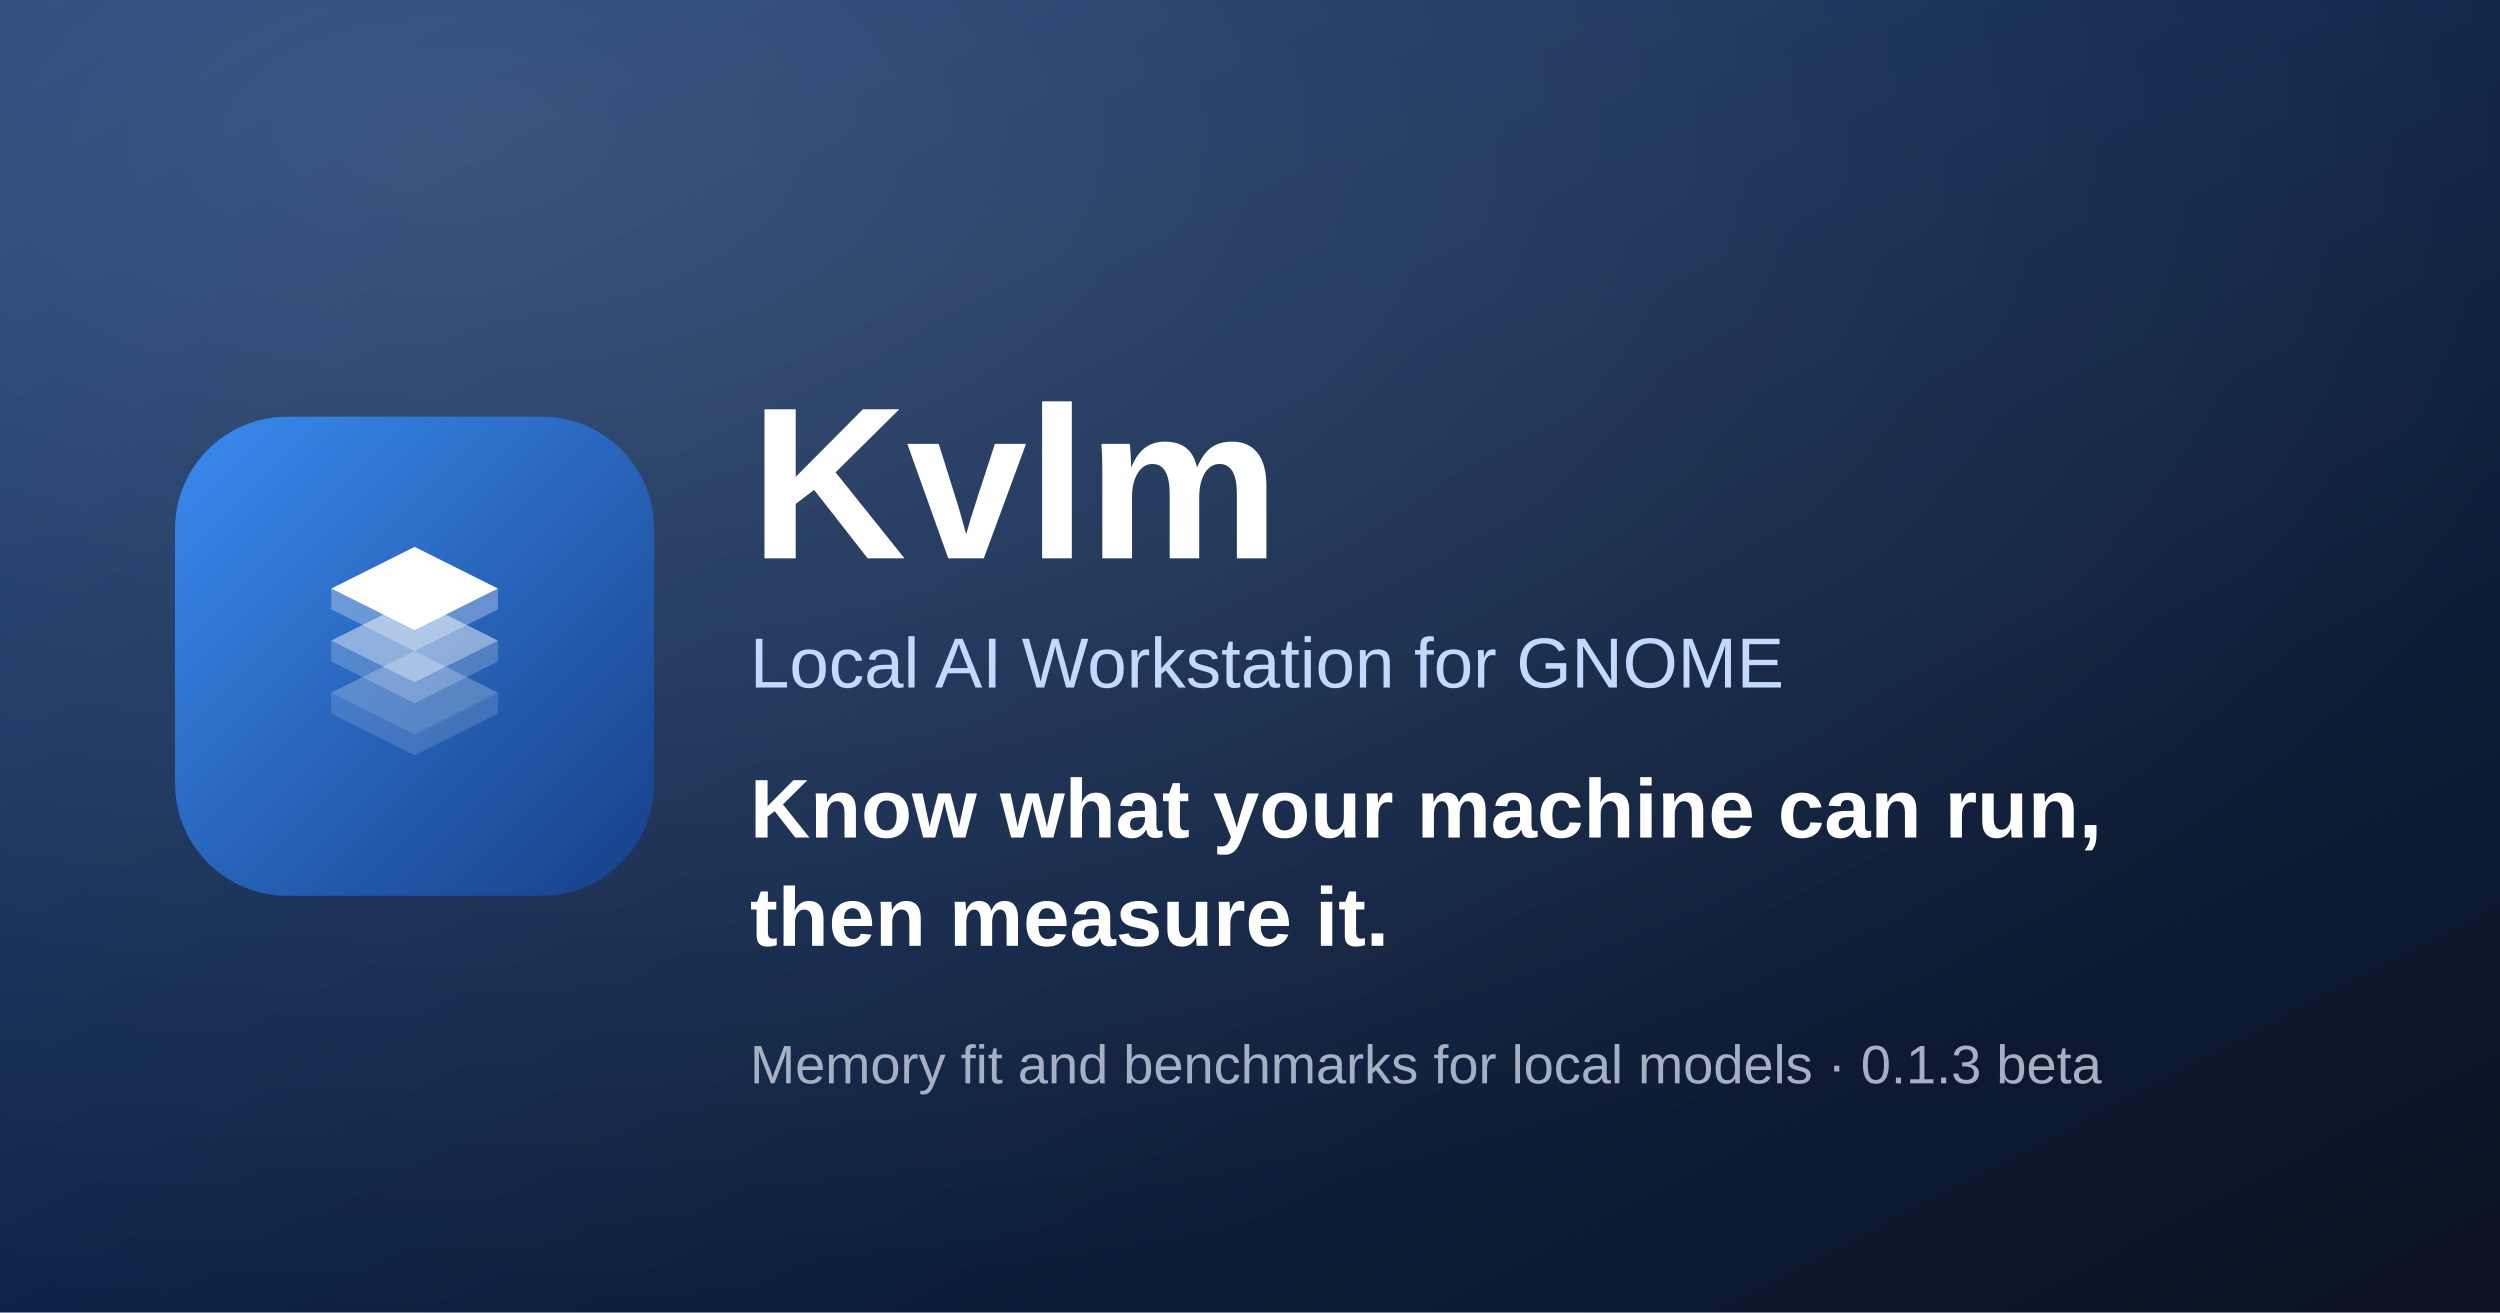
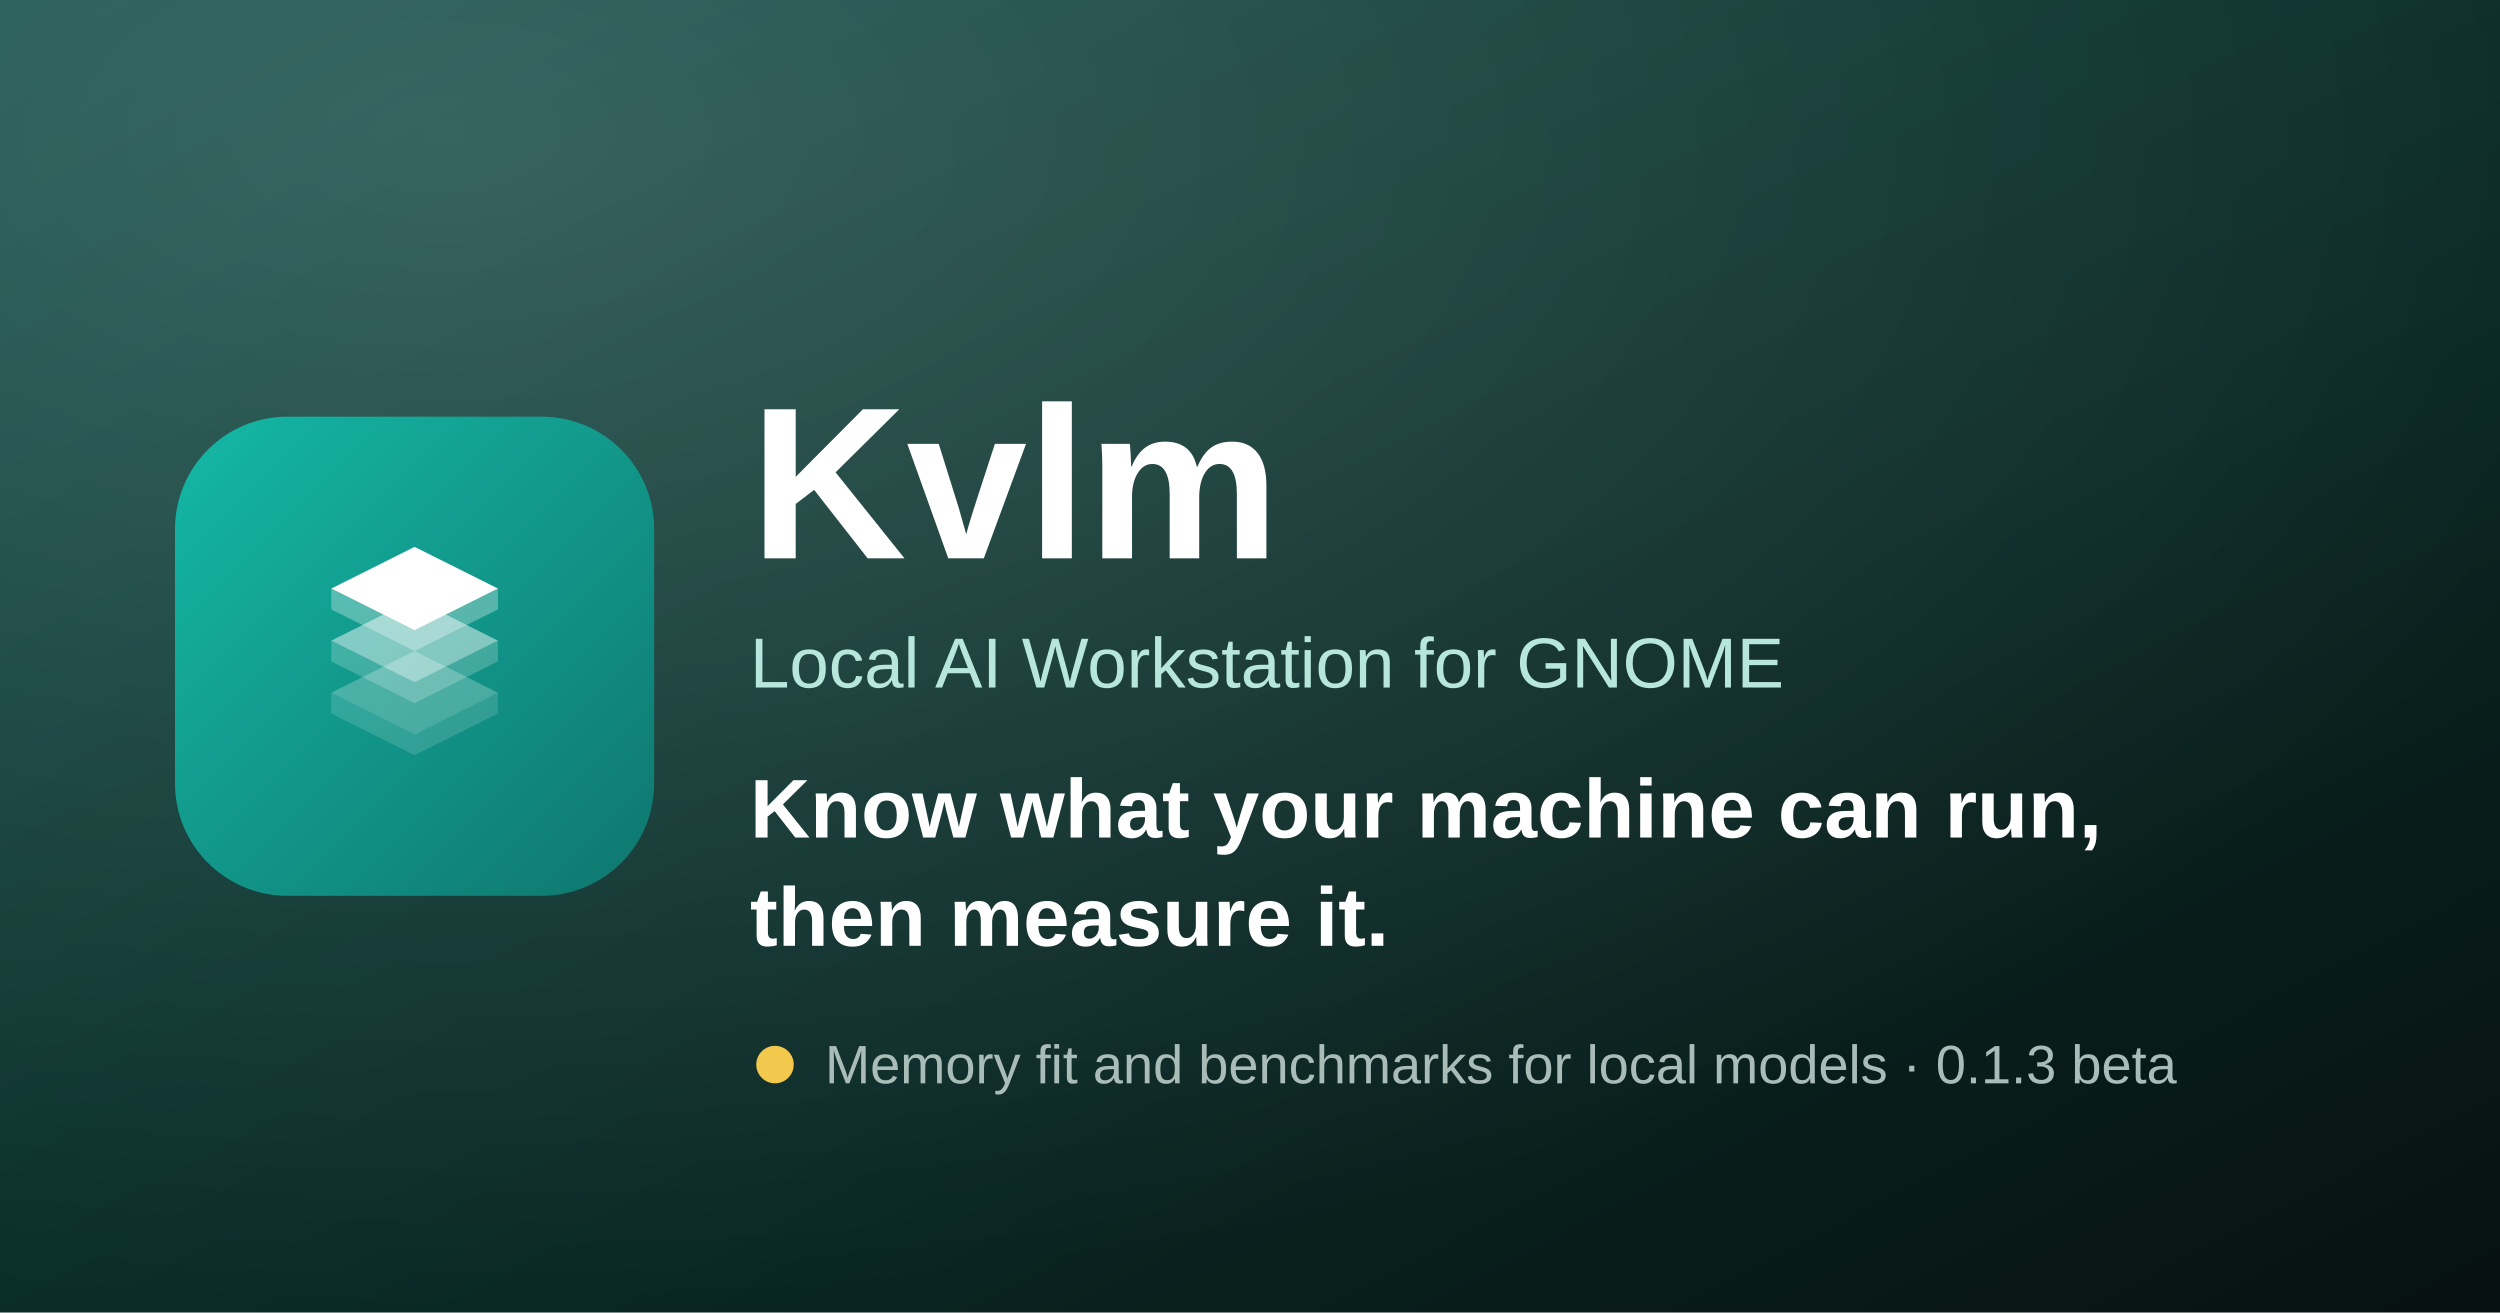
<svg xmlns="http://www.w3.org/2000/svg" viewBox="0 0 1200 630" width="1200" height="630" role="img" aria-labelledby="t">
  <defs>
    <linearGradient id="bg" x1="0" y1="0" x2="1" y2="1">
-       <stop offset="0" stop-color="#12356f" />
-       <stop offset="1" stop-color="#0b1220" />
+       <stop offset="0" stop-color="#0d4a44" />
+       <stop offset="1" stop-color="#07110f" />
    </linearGradient>
    <linearGradient id="mark" x1="0" y1="0" x2="1" y2="1">
-       <stop offset="0" stop-color="#3a8bf0" />
-       <stop offset="1" stop-color="#173f87" />
+       <stop offset="0" stop-color="#14b8a6" />
+       <stop offset="1" stop-color="#0f766e" />
    </linearGradient>
    <radialGradient id="glow" cx="0.18" cy="0.1" r="0.9">
      <stop offset="0" stop-color="#ffffff" stop-opacity="0.18" />
      <stop offset="1" stop-color="#ffffff" stop-opacity="0" />
    </radialGradient>
  </defs>
  <rect width="1200" height="630" fill="url(#bg)" />
  <rect width="1200" height="630" fill="url(#glow)" />
  <g transform="translate(84 200)">
    <rect x="0" y="0" width="230" height="230" rx="54" fill="url(#mark)" />
    <g transform="translate(35 35) scale(1.25)" stroke-linejoin="round">
      <path d="M32 78L64 94V102L32 86Z M96 78L64 94V102L96 86Z" fill="#ffffff" fill-opacity=".14" />
      <path d="M64 62L96 78L64 94L32 78Z" fill="#ffffff" fill-opacity=".24" />
      <path d="M32 58L64 74V82L32 66Z M96 58L64 74V82L96 66Z" fill="#ffffff" fill-opacity=".2" />
      <path d="M64 42L96 58L64 74L32 58Z" fill="#ffffff" fill-opacity=".48" />
      <path d="M32 38L64 54V62L32 46Z M96 38L64 54V62L96 46Z" fill="#ffffff" fill-opacity=".3" />
      <path d="M64 22L96 38L64 54L32 38Z" fill="#ffffff" />
    </g>
  </g>
  <text x="360" y="268" font-family="Liberation Sans, DejaVu Sans, sans-serif" font-size="104" font-weight="700" fill="#ffffff">Kvlm</text>
-   <text x="360" y="330" font-family="Liberation Sans, DejaVu Sans, sans-serif" font-size="34" fill="#c3d9ff">Local AI Workstation for GNOME</text>
+   <text x="360" y="330" font-family="Liberation Sans, DejaVu Sans, sans-serif" font-size="34" fill="#b7e6dd">Local AI Workstation for GNOME</text>
  <text x="360" y="402" font-family="Liberation Sans, DejaVu Sans, sans-serif" font-size="40" font-weight="700" fill="#ffffff">Know what your machine can run,</text>
  <text x="360" y="454" font-family="Liberation Sans, DejaVu Sans, sans-serif" font-size="40" font-weight="700" fill="#ffffff">then measure it.</text>
-   <text x="360" y="520" font-family="Liberation Sans, DejaVu Sans, sans-serif" font-size="26" fill="#a6b0c2">Memory fit and benchmarks for local models · 0.1.3 beta</text>
+   <circle cx="372" cy="511" r="9" fill="#f2c94c" />
+   <text x="396" y="520" font-family="Liberation Sans, DejaVu Sans, sans-serif" font-size="26" fill="#a9bcb8">Memory fit and benchmarks for local models · 0.1.3 beta</text>
</svg>
